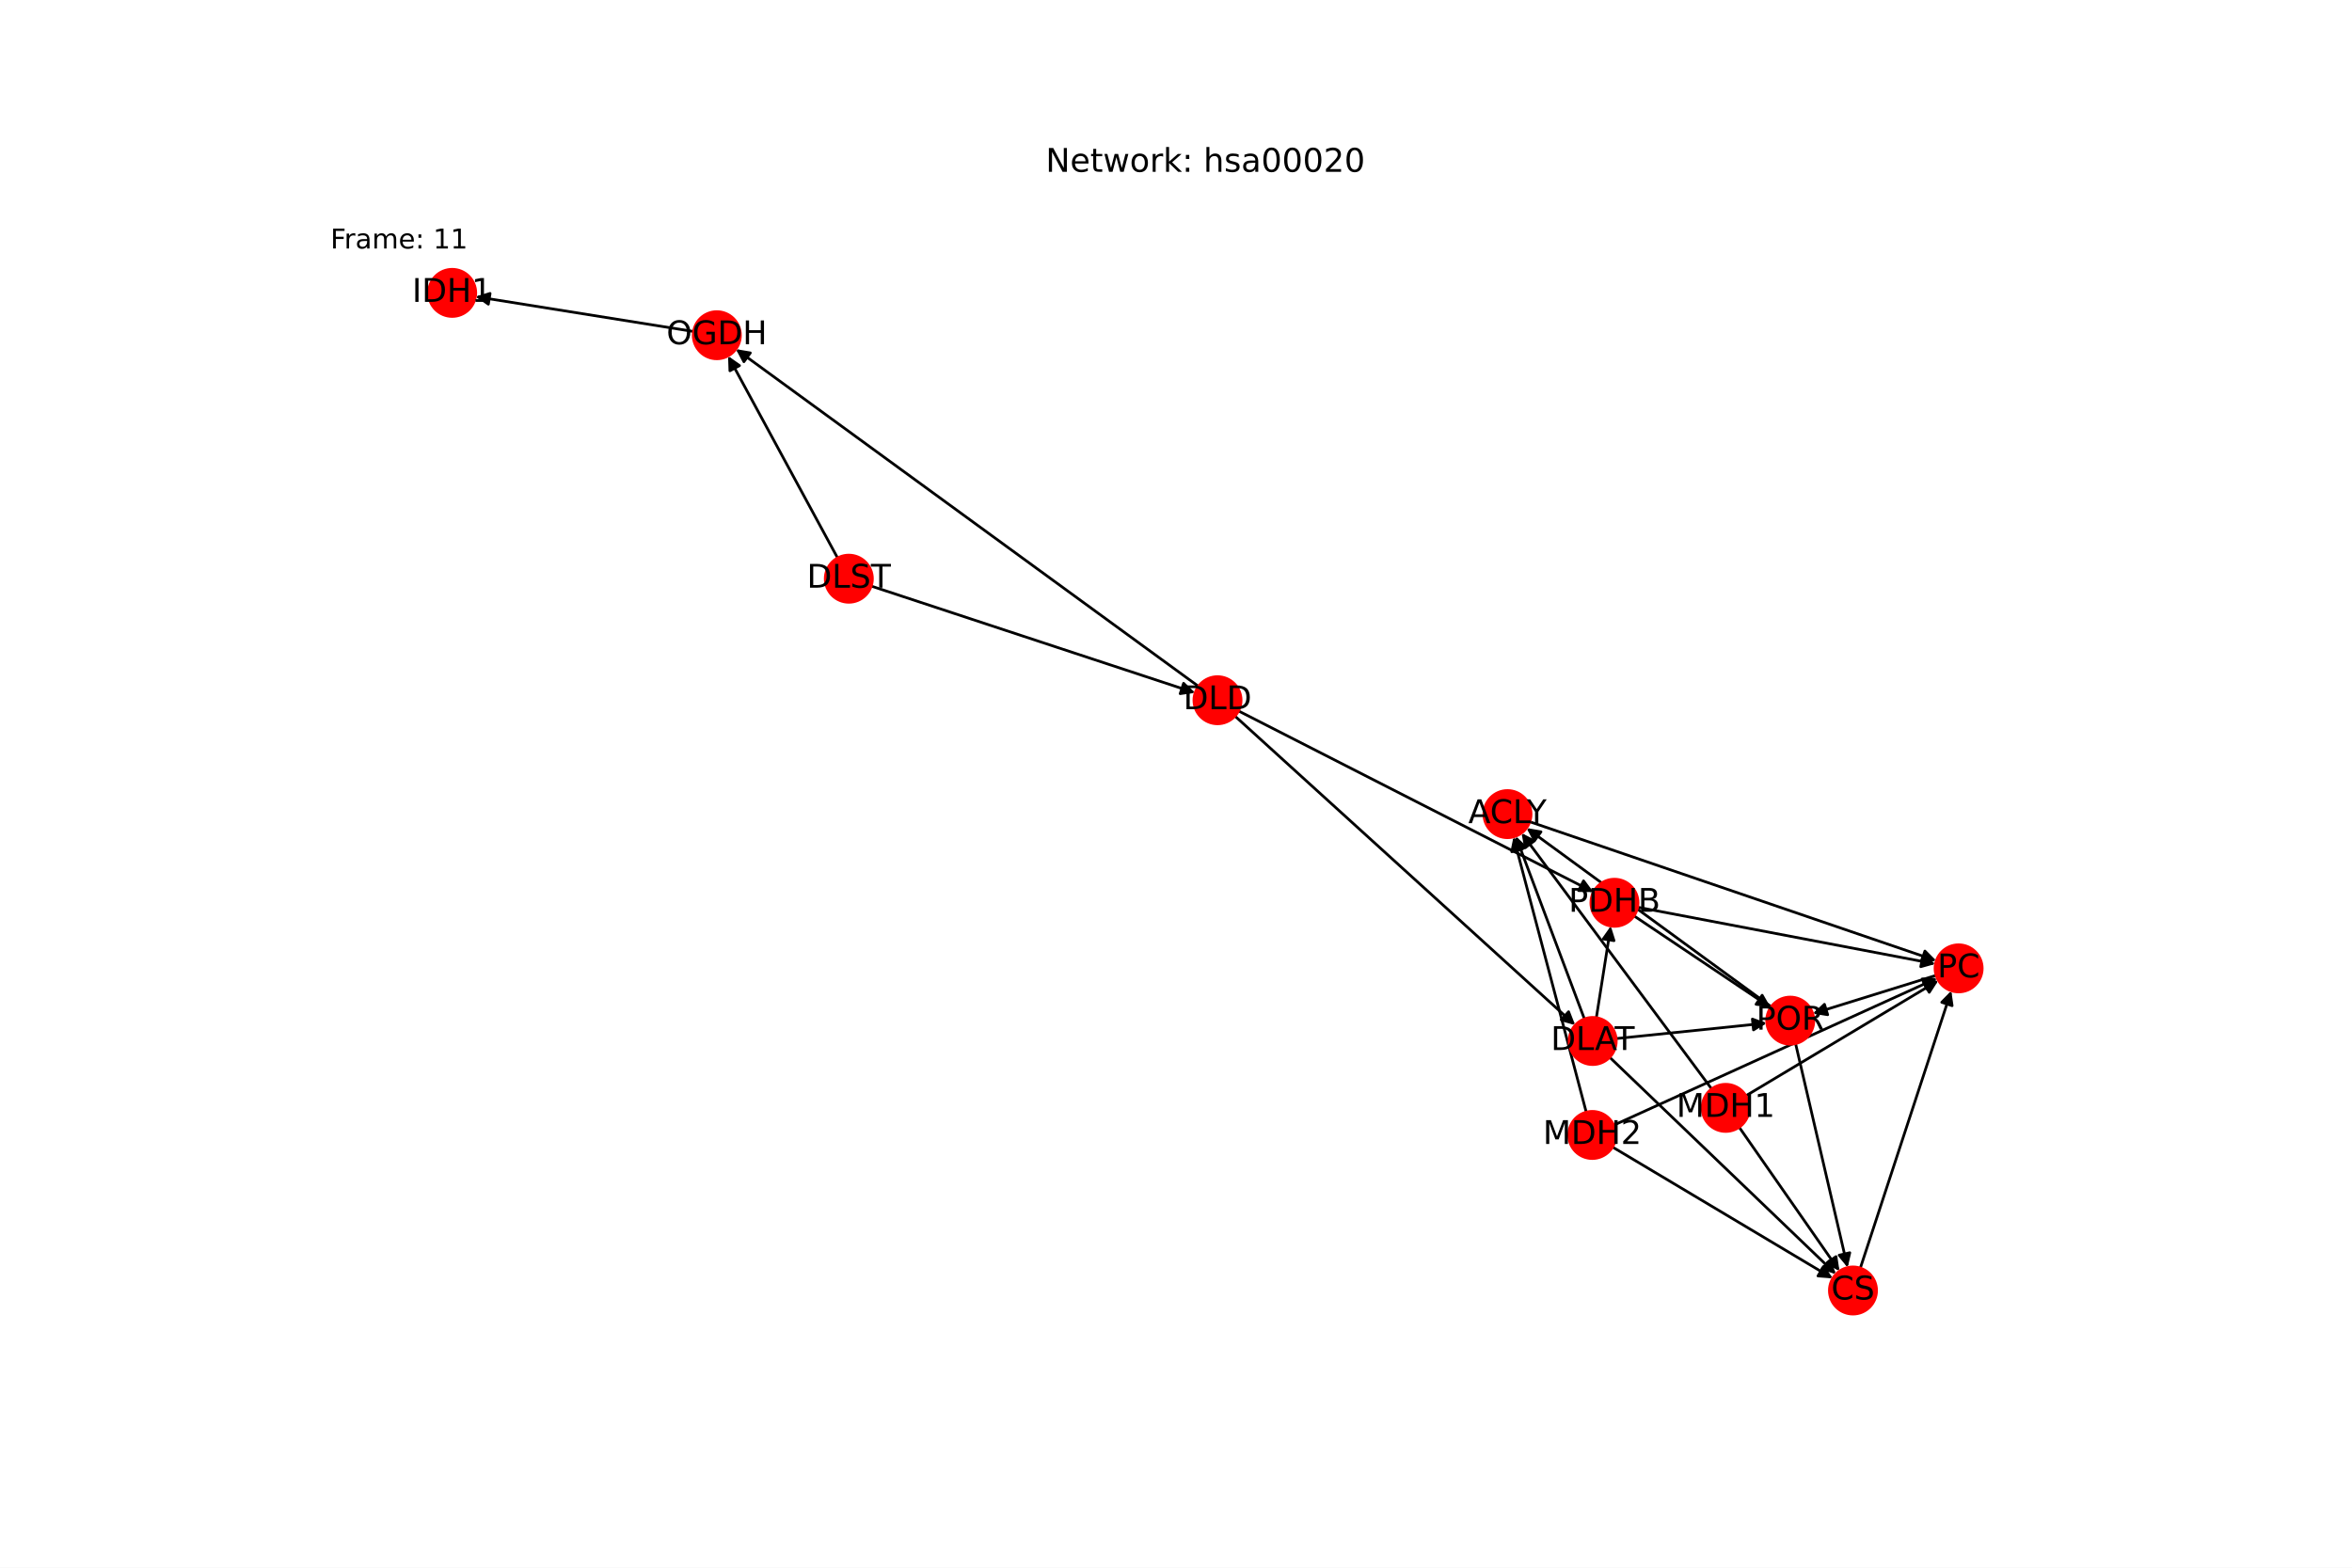
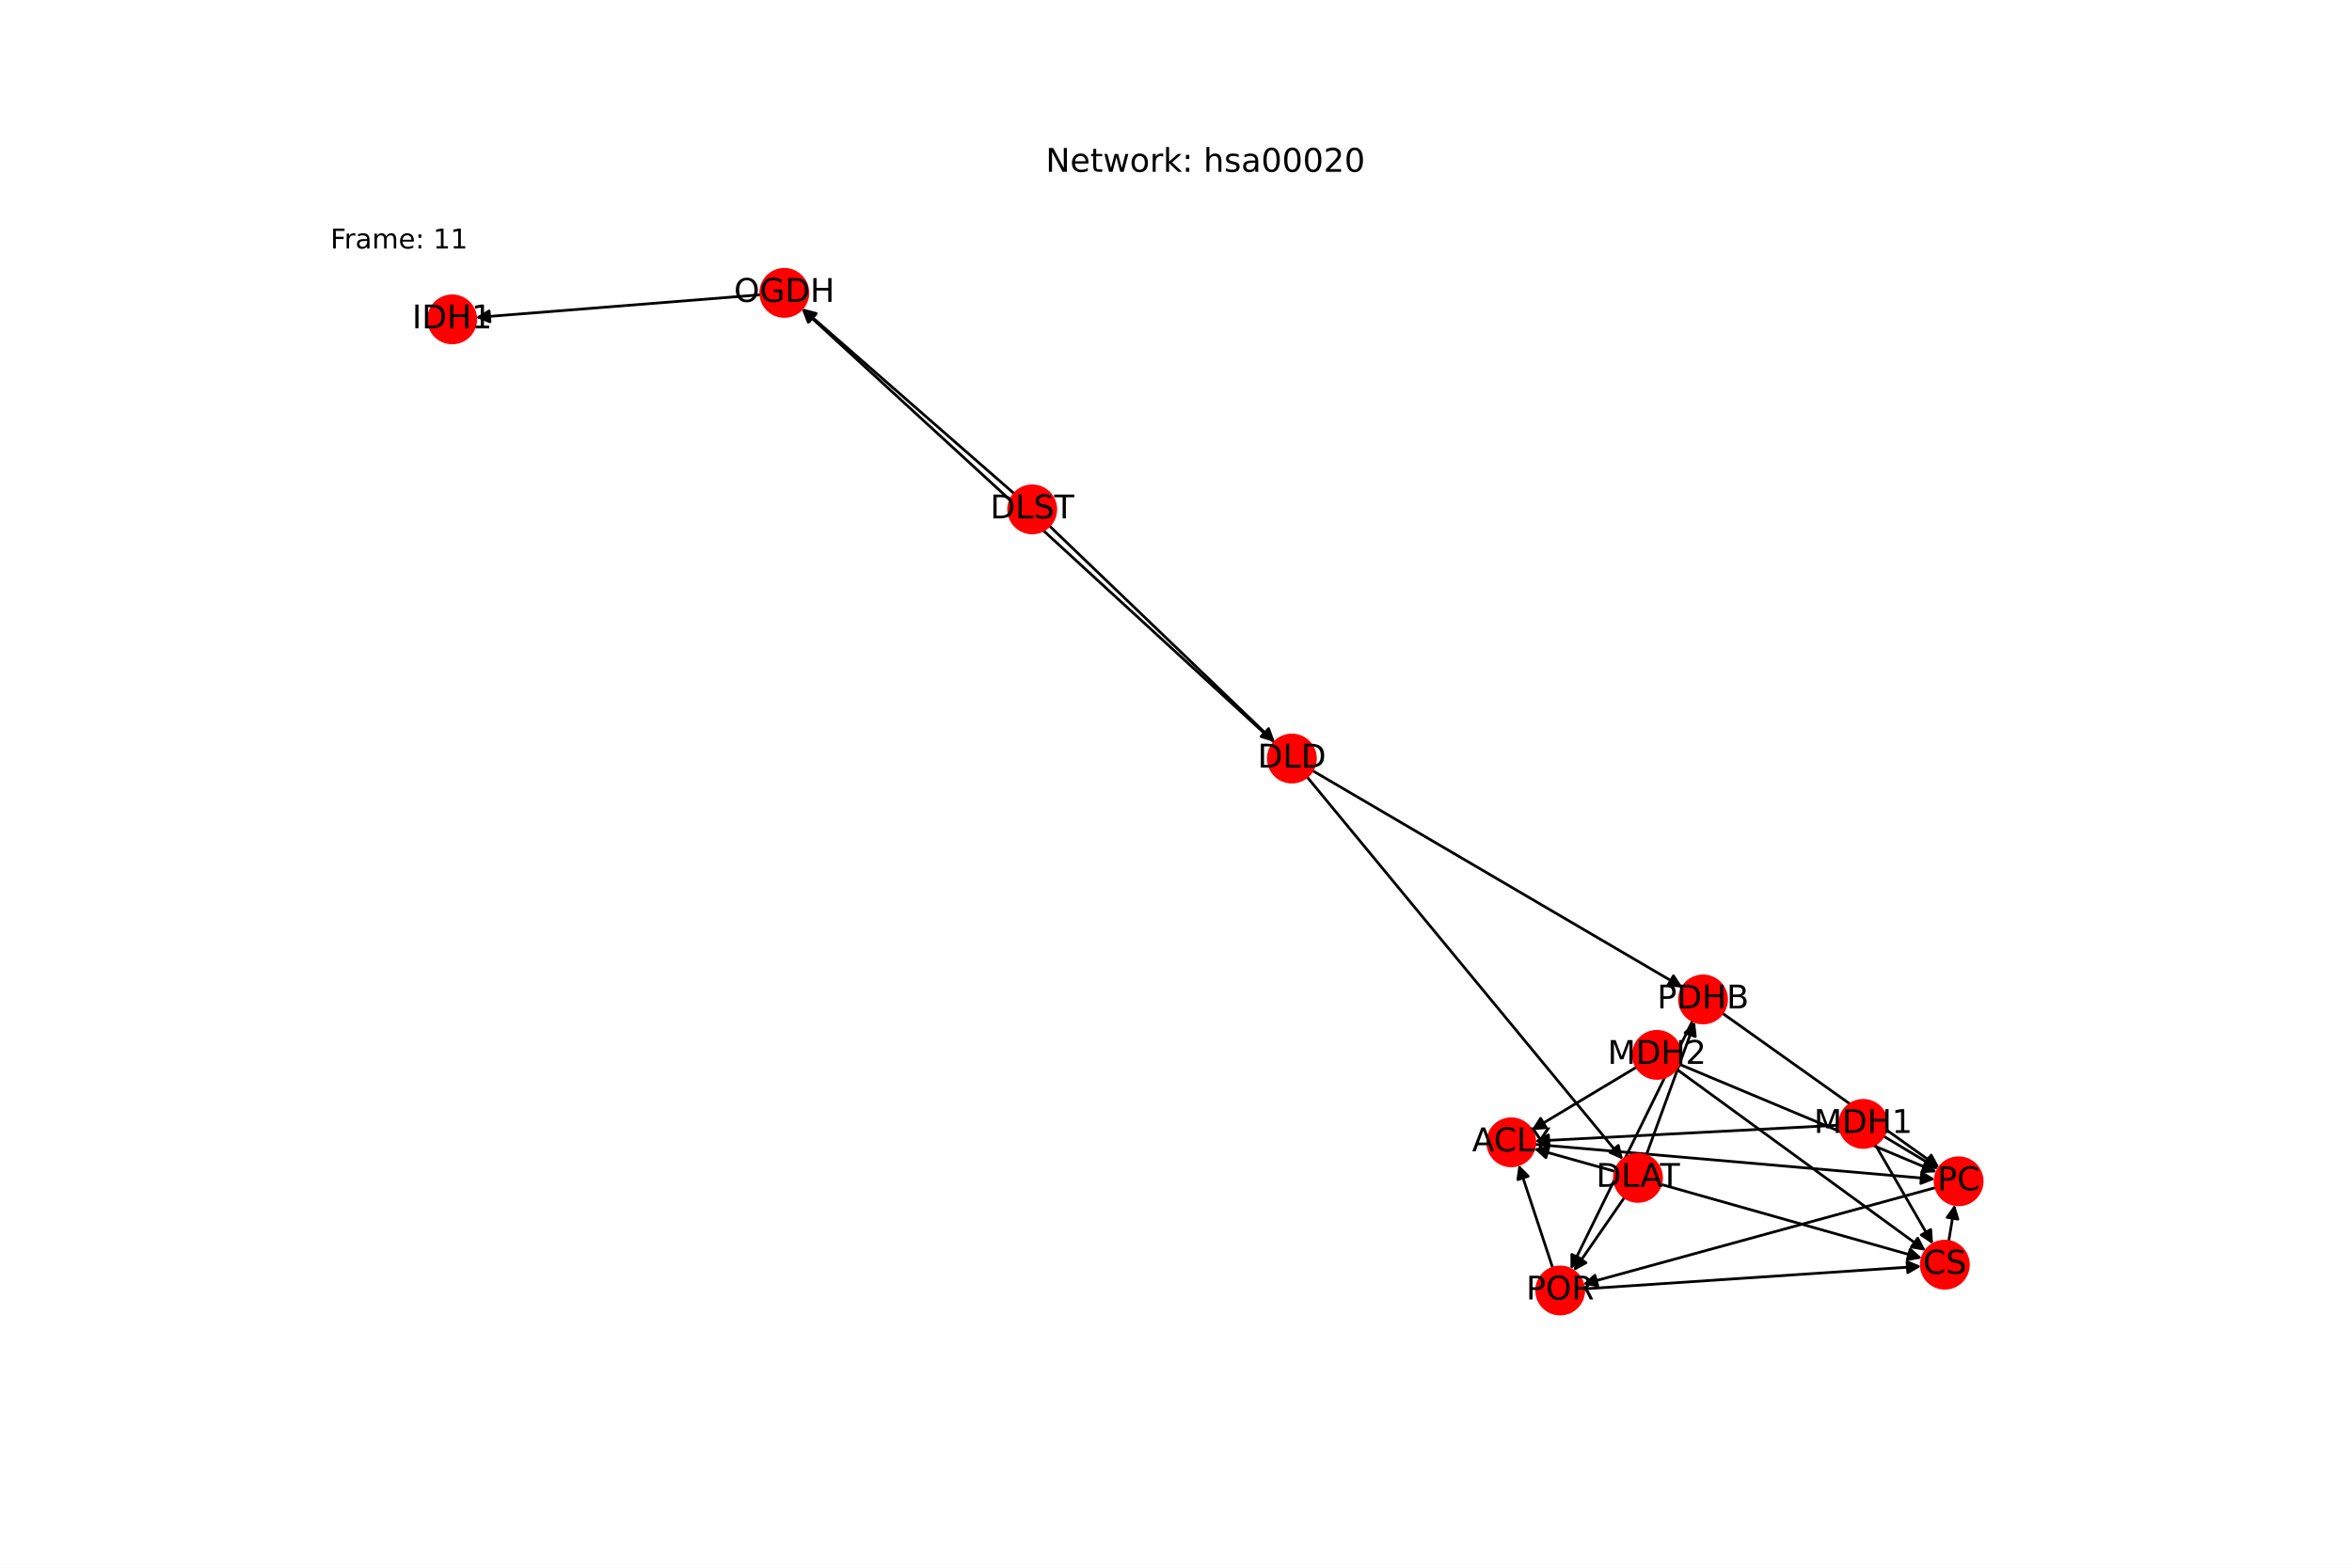
<svg xmlns="http://www.w3.org/2000/svg" xmlns:xlink="http://www.w3.org/1999/xlink" height="576pt" version="1.1" viewBox="0 0 864 576" width="864pt">
  <defs>
    <style type="text/css">*{stroke-linecap:butt;stroke-linejoin:round;}</style>
  </defs>
  <g id="figure_1">
    <g id="patch_1">
      <path d="M 0 576  L 864 576  L 864 0  L 0 0  z " style="fill:#ffffff;" />
    </g>
    <g id="axes_1">
      <g id="patch_2">
-         <path clip-path="url(#p9098451f88)" d="M 453.661 263.103  Q 516.16 319.881 577.831 375.908  " style="fill:none;stroke:#000000;stroke-linecap:round;" />
-         <path clip-path="url(#p9098451f88)" d="M 576.215 371.738  L 577.831 375.908  L 573.526 374.699  L 576.215 371.738  z " style="stroke:#000000;stroke-linecap:round;" />
+         <path clip-path="url(#p1e4298b6ab)" d="M 480.081 285.381  Q 538.14 355.734 595.487 425.225  " style="fill:none;stroke:#000000;stroke-linecap:round;" />
+         <path clip-path="url(#p1e4298b6ab)" d="M 594.484 420.867  L 595.487 425.225  L 591.399 423.413  L 594.484 420.867  z " style="stroke:#000000;stroke-linecap:round;" />
      </g>
      <g id="patch_3">
-         <path clip-path="url(#p9098451f88)" d="M 440.252 252.177  Q 355.285 190.222 271.222 128.927  " style="fill:none;stroke:#000000;stroke-linecap:round;" />
-         <path clip-path="url(#p9098451f88)" d="M 273.276 132.899  L 271.222 128.927  L 275.632 129.667  L 273.276 132.899  z " style="stroke:#000000;stroke-linecap:round;" />
+         <path clip-path="url(#p1e4298b6ab)" d="M 468.188 272.847  Q 381.345 193.156 295.326 114.22  " style="fill:none;stroke:#000000;stroke-linecap:round;" />
+         <path clip-path="url(#p1e4298b6ab)" d="M 296.921 118.398  L 295.326 114.22  L 299.625 115.451  L 296.921 118.398  z " style="stroke:#000000;stroke-linecap:round;" />
      </g>
      <g id="patch_4">
-         <path clip-path="url(#p9098451f88)" d="M 454.961 261.214  Q 520.156 294.486 584.355 327.25  " style="fill:none;stroke:#000000;stroke-linecap:round;" />
-         <path clip-path="url(#p9098451f88)" d="M 581.701 323.651  L 584.355 327.25  L 579.883 327.213  L 581.701 323.651  z " style="stroke:#000000;stroke-linecap:round;" />
+         <path clip-path="url(#p1e4298b6ab)" d="M 482.043 283.083  Q 550.088 322.959 617.169 362.271  " style="fill:none;stroke:#000000;stroke-linecap:round;" />
+         <path clip-path="url(#p1e4298b6ab)" d="M 614.729 358.523  L 617.169 362.271  L 612.707 361.974  L 614.729 358.523  z " style="stroke:#000000;stroke-linecap:round;" />
      </g>
      <g id="patch_5">
-         <path clip-path="url(#p9098451f88)" d="M 683.384 465.921  Q 700.09 414.973 716.447 365.088  " style="fill:none;stroke:#000000;stroke-linecap:round;" />
-         <path clip-path="url(#p9098451f88)" d="M 713.3 368.265  L 716.447 365.088  L 717.101 369.512  L 713.3 368.265  z " style="stroke:#000000;stroke-linecap:round;" />
+         <path clip-path="url(#p1e4298b6ab)" d="M 715.838 456.127  Q 716.96 449.347 717.898 443.669  " style="fill:none;stroke:#000000;stroke-linecap:round;" />
+         <path clip-path="url(#p1e4298b6ab)" d="M 715.273 447.29  L 717.898 443.669  L 719.219 447.942  L 715.273 447.29  z " style="stroke:#000000;stroke-linecap:round;" />
      </g>
      <g id="patch_6">
-         <path clip-path="url(#p9098451f88)" d="M 591.322 388.478  Q 632.877 428.318 673.625 467.384  " style="fill:none;stroke:#000000;stroke-linecap:round;" />
-         <path clip-path="url(#p9098451f88)" d="M 672.122 463.172  L 673.625 467.384  L 669.353 466.059  L 672.122 463.172  z " style="stroke:#000000;stroke-linecap:round;" />
+         <path clip-path="url(#p1e4298b6ab)" d="M 610.048 435.128  Q 658.069 448.718 705.014 462.004  " style="fill:none;stroke:#000000;stroke-linecap:round;" />
+         <path clip-path="url(#p1e4298b6ab)" d="M 701.71 458.991  L 705.014 462.004  L 700.62 462.839  L 701.71 458.991  z " style="stroke:#000000;stroke-linecap:round;" />
      </g>
      <g id="patch_7">
-         <path clip-path="url(#p9098451f88)" d="M 582.025 374.376  Q 569.418 340.803 557.204 308.277  " style="fill:none;stroke:#000000;stroke-linecap:round;" />
-         <path clip-path="url(#p9098451f88)" d="M 556.738 312.725  L 557.204 308.277  L 560.483 311.318  L 556.738 312.725  z " style="stroke:#000000;stroke-linecap:round;" />
+         <path clip-path="url(#p1e4298b6ab)" d="M 593.373 430.429  Q 578.434 426.237 564.571 422.347  " style="fill:none;stroke:#000000;stroke-linecap:round;" />
+         <path clip-path="url(#p1e4298b6ab)" d="M 567.882 425.353  L 564.571 422.347  L 568.963 421.502  L 567.882 425.353  z " style="stroke:#000000;stroke-linecap:round;" />
      </g>
      <g id="patch_8">
-         <path clip-path="url(#p9098451f88)" d="M 586.416 373.931  Q 589.068 357.092 591.546 341.357  " style="fill:none;stroke:#000000;stroke-linecap:round;" />
-         <path clip-path="url(#p9098451f88)" d="M 588.949 344.997  L 591.546 341.357  L 592.9 345.619  L 588.949 344.997  z " style="stroke:#000000;stroke-linecap:round;" />
+         <path clip-path="url(#p1e4298b6ab)" d="M 604.678 424.635  Q 613.659 399.992 622.258 376.4  " style="fill:none;stroke:#000000;stroke-linecap:round;" />
+         <path clip-path="url(#p1e4298b6ab)" d="M 619.009 379.473  L 622.258 376.4  L 622.767 380.843  L 619.009 379.473  z " style="stroke:#000000;stroke-linecap:round;" />
      </g>
      <g id="patch_9">
-         <path clip-path="url(#p9098451f88)" d="M 593.684 381.595  Q 621.355 378.744 647.913 376.007  " style="fill:none;stroke:#000000;stroke-linecap:round;" />
-         <path clip-path="url(#p9098451f88)" d="M 643.729 374.428  L 647.913 376.007  L 644.139 378.407  L 643.729 374.428  z " style="stroke:#000000;stroke-linecap:round;" />
+         <path clip-path="url(#p1e4298b6ab)" d="M 596.791 439.894  Q 587.419 453.462 578.682 466.109  " style="fill:none;stroke:#000000;stroke-linecap:round;" />
+         <path clip-path="url(#p1e4298b6ab)" d="M 582.601 463.955  L 578.682 466.109  L 579.31 461.681  L 582.601 463.955  z " style="stroke:#000000;stroke-linecap:round;" />
      </g>
      <g id="patch_10">
-         <path clip-path="url(#p9098451f88)" d="M 254.77 121.798  Q 214.714 115.387 175.763 109.153  " style="fill:none;stroke:#000000;stroke-linecap:round;" />
-         <path clip-path="url(#p9098451f88)" d="M 179.397 111.76  L 175.763 109.153  L 180.029 107.81  L 179.397 111.76  z " style="stroke:#000000;stroke-linecap:round;" />
+         <path clip-path="url(#p1e4298b6ab)" d="M 279.484 108.296  Q 227.111 112.473 175.853 116.561  " style="fill:none;stroke:#000000;stroke-linecap:round;" />
+         <path clip-path="url(#p1e4298b6ab)" d="M 179.999 118.237  L 175.853 116.561  L 179.681 114.25  L 179.999 118.237  z " style="stroke:#000000;stroke-linecap:round;" />
      </g>
      <g id="patch_11">
-         <path clip-path="url(#p9098451f88)" d="M 320.036 215.336  Q 379.529 234.951 437.961 254.216  " style="fill:none;stroke:#000000;stroke-linecap:round;" />
-         <path clip-path="url(#p9098451f88)" d="M 434.788 251.064  L 437.961 254.216  L 433.536 254.863  L 434.788 251.064  z " style="stroke:#000000;stroke-linecap:round;" />
+         <path clip-path="url(#p1e4298b6ab)" d="M 385.428 193.148  Q 426.874 232.927 467.514 271.931  " style="fill:none;stroke:#000000;stroke-linecap:round;" />
+         <path clip-path="url(#p1e4298b6ab)" d="M 466.013 267.718  L 467.514 271.931  L 463.243 270.604  L 466.013 267.718  z " style="stroke:#000000;stroke-linecap:round;" />
      </g>
      <g id="patch_12">
-         <path clip-path="url(#p9098451f88)" d="M 307.688 205.011  Q 287.57 167.897 267.984 131.766  " style="fill:none;stroke:#000000;stroke-linecap:round;" />
-         <path clip-path="url(#p9098451f88)" d="M 268.132 136.236  L 267.984 131.766  L 271.649 134.329  L 268.132 136.236  z " style="stroke:#000000;stroke-linecap:round;" />
+         <path clip-path="url(#p1e4298b6ab)" d="M 372.656 181.452  Q 333.65 147.379 295.486 114.042  " style="fill:none;stroke:#000000;stroke-linecap:round;" />
+         <path clip-path="url(#p1e4298b6ab)" d="M 297.183 118.18  L 295.486 114.042  L 299.814 115.167  L 297.183 118.18  z " style="stroke:#000000;stroke-linecap:round;" />
      </g>
      <g id="patch_13">
-         <path clip-path="url(#p9098451f88)" d="M 561.963 301.926  Q 636.631 327.459 710.242 352.631  " style="fill:none;stroke:#000000;stroke-linecap:round;" />
-         <path clip-path="url(#p9098451f88)" d="M 707.104 349.444  L 710.242 352.631  L 705.81 353.229  L 707.104 349.444  z " style="stroke:#000000;stroke-linecap:round;" />
+         <path clip-path="url(#p1e4298b6ab)" d="M 563.787 420.457  Q 637.328 426.863 709.756 433.172  " style="fill:none;stroke:#000000;stroke-linecap:round;" />
+         <path clip-path="url(#p1e4298b6ab)" d="M 705.945 430.832  L 709.756 433.172  L 705.597 434.817  L 705.945 430.832  z " style="stroke:#000000;stroke-linecap:round;" />
      </g>
      <g id="patch_14">
-         <path clip-path="url(#p9098451f88)" d="M 638.882 414.159  Q 657.308 440.602 675.094 466.128  " style="fill:none;stroke:#000000;stroke-linecap:round;" />
-         <path clip-path="url(#p9098451f88)" d="M 674.448 461.703  L 675.094 466.128  L 671.166 463.989  L 674.448 461.703  z " style="stroke:#000000;stroke-linecap:round;" />
+         <path clip-path="url(#p1e4298b6ab)" d="M 688.788 420.436  Q 699.435 438.806 709.523 456.209  " style="fill:none;stroke:#000000;stroke-linecap:round;" />
+         <path clip-path="url(#p1e4298b6ab)" d="M 709.247 451.745  L 709.523 456.209  L 705.786 453.751  L 709.247 451.745  z " style="stroke:#000000;stroke-linecap:round;" />
      </g>
      <g id="patch_15">
-         <path clip-path="url(#p9098451f88)" d="M 628.767 400.1  Q 593.85 353.089 559.6 306.976  " style="fill:none;stroke:#000000;stroke-linecap:round;" />
-         <path clip-path="url(#p9098451f88)" d="M 560.379 311.38  L 559.6 306.976  L 563.59 308.995  L 560.379 311.38  z " style="stroke:#000000;stroke-linecap:round;" />
+         <path clip-path="url(#p1e4298b6ab)" d="M 675.801 413.397  Q 619.804 416.325 564.923 419.195  " style="fill:none;stroke:#000000;stroke-linecap:round;" />
+         <path clip-path="url(#p1e4298b6ab)" d="M 569.022 420.984  L 564.923 419.195  L 568.814 416.989  L 569.022 420.984  z " style="stroke:#000000;stroke-linecap:round;" />
      </g>
      <g id="patch_16">
-         <path clip-path="url(#p9098451f88)" d="M 641.36 402.603  Q 676.713 381.424 711.108 360.819  " style="fill:none;stroke:#000000;stroke-linecap:round;" />
-         <path clip-path="url(#p9098451f88)" d="M 706.648 361.159  L 711.108 360.819  L 708.704 364.59  L 706.648 361.159  z " style="stroke:#000000;stroke-linecap:round;" />
+         <path clip-path="url(#p1e4298b6ab)" d="M 691.868 417.408  Q 701.97 423.482 711.114 428.981  " style="fill:none;stroke:#000000;stroke-linecap:round;" />
+         <path clip-path="url(#p1e4298b6ab)" d="M 708.716 425.205  L 711.114 428.981  L 706.655 428.633  L 708.716 425.205  z " style="stroke:#000000;stroke-linecap:round;" />
      </g>
      <g id="patch_17">
-         <path clip-path="url(#p9098451f88)" d="M 592.354 421.445  Q 632.801 445.58 672.288 469.142  " style="fill:none;stroke:#000000;stroke-linecap:round;" />
-         <path clip-path="url(#p9098451f88)" d="M 669.878 465.375  L 672.288 469.142  L 667.828 468.81  L 669.878 465.375  z " style="stroke:#000000;stroke-linecap:round;" />
+         <path clip-path="url(#p1e4298b6ab)" d="M 615.672 392.682  Q 661.548 426.123 706.521 458.906  " style="fill:none;stroke:#000000;stroke-linecap:round;" />
+         <path clip-path="url(#p1e4298b6ab)" d="M 704.467 454.934  L 706.521 458.906  L 702.111 458.166  L 704.467 454.934  z " style="stroke:#000000;stroke-linecap:round;" />
      </g>
      <g id="patch_18">
-         <path clip-path="url(#p9098451f88)" d="M 582.704 408.635  Q 569.342 358.065 556.265 308.576  " style="fill:none;stroke:#000000;stroke-linecap:round;" />
-         <path clip-path="url(#p9098451f88)" d="M 555.353 312.954  L 556.265 308.576  L 559.22 311.933  L 555.353 312.954  z " style="stroke:#000000;stroke-linecap:round;" />
+         <path clip-path="url(#p1e4298b6ab)" d="M 601.247 392.036  Q 581.915 403.642 563.541 414.674  " style="fill:none;stroke:#000000;stroke-linecap:round;" />
+         <path clip-path="url(#p1e4298b6ab)" d="M 568 414.329  L 563.541 414.674  L 565.941 410.9  L 568 414.329  z " style="stroke:#000000;stroke-linecap:round;" />
      </g>
      <g id="patch_19">
-         <path clip-path="url(#p9098451f88)" d="M 592.797 413.422  Q 652.204 386.401 710.593 359.843  " style="fill:none;stroke:#000000;stroke-linecap:round;" />
-         <path clip-path="url(#p9098451f88)" d="M 706.124 359.679  L 710.593 359.843  L 707.78 363.32  L 706.124 359.679  z " style="stroke:#000000;stroke-linecap:round;" />
+         <path clip-path="url(#p1e4298b6ab)" d="M 616.656 390.925  Q 664.082 410.799 710.476 430.241  " style="fill:none;stroke:#000000;stroke-linecap:round;" />
+         <path clip-path="url(#p1e4298b6ab)" d="M 707.56 426.85  L 710.476 430.241  L 706.014 430.539  L 707.56 426.85  z " style="stroke:#000000;stroke-linecap:round;" />
      </g>
      <g id="patch_20">
-         <path clip-path="url(#p9098451f88)" d="M 711.223 358.364  Q 688.567 365.4 666.979 372.104  " style="fill:none;stroke:#000000;stroke-linecap:round;" />
-         <path clip-path="url(#p9098451f88)" d="M 671.393 372.828  L 666.979 372.104  L 670.206 369.008  L 671.393 372.828  z " style="stroke:#000000;stroke-linecap:round;" />
+         <path clip-path="url(#p1e4298b6ab)" d="M 711.146 436.309  Q 646.312 454.086 582.556 471.567  " style="fill:none;stroke:#000000;stroke-linecap:round;" />
+         <path clip-path="url(#p1e4298b6ab)" d="M 586.942 472.438  L 582.556 471.567  L 585.885 468.58  L 586.942 472.438  z " style="stroke:#000000;stroke-linecap:round;" />
      </g>
      <g id="patch_21">
-         <path clip-path="url(#p9098451f88)" d="M 601.575 333.319  Q 656.279 343.746 709.885 353.963  " style="fill:none;stroke:#000000;stroke-linecap:round;" />
-         <path clip-path="url(#p9098451f88)" d="M 706.33 351.25  L 709.885 353.963  L 705.582 355.179  L 706.33 351.25  z " style="stroke:#000000;stroke-linecap:round;" />
+         <path clip-path="url(#p1e4298b6ab)" d="M 632.663 372.236  Q 672.55 400.618 711.527 428.351  " style="fill:none;stroke:#000000;stroke-linecap:round;" />
+         <path clip-path="url(#p1e4298b6ab)" d="M 709.427 424.402  L 711.527 428.351  L 707.108 427.661  L 709.427 424.402  z " style="stroke:#000000;stroke-linecap:round;" />
      </g>
      <g id="patch_22">
-         <path clip-path="url(#p9098451f88)" d="M 600.261 336.521  Q 625.356 353.352 649.522 369.56  " style="fill:none;stroke:#000000;stroke-linecap:round;" />
-         <path clip-path="url(#p9098451f88)" d="M 647.314 365.671  L 649.522 369.56  L 645.086 368.993  L 647.314 365.671  z " style="stroke:#000000;stroke-linecap:round;" />
+         <path clip-path="url(#p1e4298b6ab)" d="M 621.789 374.992  Q 599.365 420.685 577.433 465.375  " style="fill:none;stroke:#000000;stroke-linecap:round;" />
+         <path clip-path="url(#p1e4298b6ab)" d="M 580.991 462.665  L 577.433 465.375  L 577.4 460.903  L 580.991 462.665  z " style="stroke:#000000;stroke-linecap:round;" />
      </g>
      <g id="patch_23">
-         <path clip-path="url(#p9098451f88)" d="M 659.601 383.438  Q 669.163 424.577 678.472 464.628  " style="fill:none;stroke:#000000;stroke-linecap:round;" />
-         <path clip-path="url(#p9098451f88)" d="M 679.514 460.279  L 678.472 464.628  L 675.618 461.185  L 679.514 460.279  z " style="stroke:#000000;stroke-linecap:round;" />
+         <path clip-path="url(#p1e4298b6ab)" d="M 581.762 473.573  Q 643.772 469.411 704.667 465.323  " style="fill:none;stroke:#000000;stroke-linecap:round;" />
+         <path clip-path="url(#p1e4298b6ab)" d="M 700.542 463.595  L 704.667 465.323  L 700.81 467.586  L 700.542 463.595  z " style="stroke:#000000;stroke-linecap:round;" />
      </g>
      <g id="patch_24">
-         <path clip-path="url(#p9098451f88)" d="M 650.645 369.894  Q 605.702 337.063 561.662 304.891  " style="fill:none;stroke:#000000;stroke-linecap:round;" />
-         <path clip-path="url(#p9098451f88)" d="M 563.712 308.865  L 561.662 304.891  L 566.072 305.635  L 563.712 308.865  z " style="stroke:#000000;stroke-linecap:round;" />
+         <path clip-path="url(#p1e4298b6ab)" d="M 570.411 465.928  Q 564.142 446.929 558.223 428.991  " style="fill:none;stroke:#000000;stroke-linecap:round;" />
+         <path clip-path="url(#p1e4298b6ab)" d="M 557.577 433.417  L 558.223 428.991  L 561.375 432.163  L 557.577 433.417  z " style="stroke:#000000;stroke-linecap:round;" />
      </g>
      <g id="PathCollection_1">
        <defs>
-           <path d="M 0 8.66  C 2.297 8.66 4.5 7.748 6.124 6.124  C 7.748 4.5 8.66 2.297 8.66 -0  C 8.66 -2.297 7.748 -4.5 6.124 -6.124  C 4.5 -7.748 2.297 -8.66 0 -8.66  C -2.297 -8.66 -4.5 -7.748 -6.124 -6.124  C -7.748 -4.5 -8.66 -2.297 -8.66 0  C -8.66 2.297 -7.748 4.5 -6.124 6.124  C -4.5 7.748 -2.297 8.66 0 8.66  z " id="C0_0_4acb228d3e" />
+           <path d="M 0 8.66  C 2.297 8.66 4.5 7.748 6.124 6.124  C 7.748 4.5 8.66 2.297 8.66 -0  C 8.66 -2.297 7.748 -4.5 6.124 -6.124  C 4.5 -7.748 2.297 -8.66 0 -8.66  C -2.297 -8.66 -4.5 -7.748 -6.124 -6.124  C -7.748 -4.5 -8.66 -2.297 -8.66 0  C -8.66 2.297 -7.748 4.5 -6.124 6.124  C -4.5 7.748 -2.297 8.66 0 8.66  z " id="C0_0_0eff0d45aa" />
        </defs>
-         <g clip-path="url(#p9098451f88)">
-           <use style="fill:#ff0000;stroke:#ff0000;" x="447.249" xlink:href="#C0_0_4acb228d3e" y="257.278" />
-         </g>
-         <g clip-path="url(#p9098451f88)">
-           <use style="fill:#ff0000;stroke:#ff0000;" x="166.106" xlink:href="#C0_0_4acb228d3e" y="107.607" />
-         </g>
-         <g clip-path="url(#p9098451f88)">
-           <use style="fill:#ff0000;stroke:#ff0000;" x="680.685" xlink:href="#C0_0_4acb228d3e" y="474.153" />
-         </g>
-         <g clip-path="url(#p9098451f88)">
-           <use style="fill:#ff0000;stroke:#ff0000;" x="585.069" xlink:href="#C0_0_4acb228d3e" y="382.483" />
-         </g>
-         <g clip-path="url(#p9098451f88)">
-           <use style="fill:#ff0000;stroke:#ff0000;" x="263.324" xlink:href="#C0_0_4acb228d3e" y="123.168" />
-         </g>
-         <g clip-path="url(#p9098451f88)">
-           <use style="fill:#ff0000;stroke:#ff0000;" x="311.815" xlink:href="#C0_0_4acb228d3e" y="212.626" />
-         </g>
-         <g clip-path="url(#p9098451f88)">
-           <use style="fill:#ff0000;stroke:#ff0000;" x="553.767" xlink:href="#C0_0_4acb228d3e" y="299.123" />
-         </g>
-         <g clip-path="url(#p9098451f88)">
-           <use style="fill:#ff0000;stroke:#ff0000;" x="633.931" xlink:href="#C0_0_4acb228d3e" y="407.053" />
-         </g>
-         <g clip-path="url(#p9098451f88)">
-           <use style="fill:#ff0000;stroke:#ff0000;" x="584.916" xlink:href="#C0_0_4acb228d3e" y="417.006" />
-         </g>
-         <g clip-path="url(#p9098451f88)">
-           <use style="fill:#ff0000;stroke:#ff0000;" x="719.494" xlink:href="#C0_0_4acb228d3e" y="355.795" />
-         </g>
-         <g clip-path="url(#p9098451f88)">
-           <use style="fill:#ff0000;stroke:#ff0000;" x="593.068" xlink:href="#C0_0_4acb228d3e" y="331.697" />
-         </g>
-         <g clip-path="url(#p9098451f88)">
-           <use style="fill:#ff0000;stroke:#ff0000;" x="657.641" xlink:href="#C0_0_4acb228d3e" y="375.005" />
+         <g clip-path="url(#p1e4298b6ab)">
+           <use style="fill:#ff0000;stroke:#ff0000;" x="474.569" xlink:href="#C0_0_0eff0d45aa" y="278.703" />
+         </g>
+         <g clip-path="url(#p1e4298b6ab)">
+           <use style="fill:#ff0000;stroke:#ff0000;" x="166.106" xlink:href="#C0_0_0eff0d45aa" y="117.339" />
+         </g>
+         <g clip-path="url(#p1e4298b6ab)">
+           <use style="fill:#ff0000;stroke:#ff0000;" x="714.426" xlink:href="#C0_0_0eff0d45aa" y="464.668" />
+         </g>
+         <g clip-path="url(#p1e4298b6ab)">
+           <use style="fill:#ff0000;stroke:#ff0000;" x="601.713" xlink:href="#C0_0_0eff0d45aa" y="432.769" />
+         </g>
+         <g clip-path="url(#p1e4298b6ab)">
+           <use style="fill:#ff0000;stroke:#ff0000;" x="288.119" xlink:href="#C0_0_0eff0d45aa" y="107.607" />
+         </g>
+         <g clip-path="url(#p1e4298b6ab)">
+           <use style="fill:#ff0000;stroke:#ff0000;" x="379.178" xlink:href="#C0_0_0eff0d45aa" y="187.149" />
+         </g>
+         <g clip-path="url(#p1e4298b6ab)">
+           <use style="fill:#ff0000;stroke:#ff0000;" x="555.159" xlink:href="#C0_0_0eff0d45aa" y="419.706" />
+         </g>
+         <g clip-path="url(#p1e4298b6ab)">
+           <use style="fill:#ff0000;stroke:#ff0000;" x="684.445" xlink:href="#C0_0_0eff0d45aa" y="412.944" />
+         </g>
+         <g clip-path="url(#p1e4298b6ab)">
+           <use style="fill:#ff0000;stroke:#ff0000;" x="608.671" xlink:href="#C0_0_0eff0d45aa" y="387.579" />
+         </g>
+         <g clip-path="url(#p1e4298b6ab)">
+           <use style="fill:#ff0000;stroke:#ff0000;" x="719.494" xlink:href="#C0_0_0eff0d45aa" y="434.02" />
+         </g>
+         <g clip-path="url(#p1e4298b6ab)">
+           <use style="fill:#ff0000;stroke:#ff0000;" x="625.606" xlink:href="#C0_0_0eff0d45aa" y="367.215" />
+         </g>
+         <g clip-path="url(#p1e4298b6ab)">
+           <use style="fill:#ff0000;stroke:#ff0000;" x="573.125" xlink:href="#C0_0_0eff0d45aa" y="474.153" />
        </g>
      </g>
      <g id="text_1">
-         <g clip-path="url(#p9098451f88)">
-           <g transform="translate(434.6658 260.5894)scale(0.12 -0.12)">
+         <g clip-path="url(#p1e4298b6ab)">
+           <g transform="translate(461.986 282.0139)scale(0.12 -0.12)">
            <defs>
              <path d="M 19.672 64.797  L 19.672 8.109  L 31.594 8.109  Q 46.688 8.109 53.688 14.938  Q 60.688 21.781 60.688 36.531  Q 60.688 51.172 53.688 57.984  Q 46.688 64.797 31.594 64.797  z M 9.812 72.906  L 30.078 72.906  Q 51.266 72.906 61.172 64.094  Q 71.094 55.281 71.094 36.531  Q 71.094 17.672 61.125 8.828  Q 51.172 0 30.078 0  L 9.812 0  z " id="DejaVuSans-68" />
              <path d="M 9.812 72.906  L 19.672 72.906  L 19.672 8.297  L 55.172 8.297  L 55.172 0  L 9.812 0  z " id="DejaVuSans-76" />
            </defs>
            <use xlink:href="#DejaVuSans-68" />
            <use x="77.002" xlink:href="#DejaVuSans-76" />
            <use x="132.715" xlink:href="#DejaVuSans-68" />
          </g>
        </g>
      </g>
      <g id="text_2">
-         <g clip-path="url(#p9098451f88)">
-           <g transform="translate(151.3861 110.9185)scale(0.12 -0.12)">
+         <g clip-path="url(#p1e4298b6ab)">
+           <g transform="translate(151.3861 120.65)scale(0.12 -0.12)">
            <defs>
              <path d="M 9.812 72.906  L 19.672 72.906  L 19.672 0  L 9.812 0  z " id="DejaVuSans-73" />
              <path d="M 9.812 72.906  L 19.672 72.906  L 19.672 43.016  L 55.516 43.016  L 55.516 72.906  L 65.375 72.906  L 65.375 0  L 55.516 0  L 55.516 34.719  L 19.672 34.719  L 19.672 0  L 9.812 0  z " id="DejaVuSans-72" />
              <path d="M 12.406 8.297  L 28.516 8.297  L 28.516 63.922  L 10.984 60.406  L 10.984 69.391  L 28.422 72.906  L 38.281 72.906  L 38.281 8.297  L 54.391 8.297  L 54.391 0  L 12.406 0  z " id="DejaVuSans-49" />
            </defs>
            <use xlink:href="#DejaVuSans-73" />
            <use x="29.492" xlink:href="#DejaVuSans-68" />
            <use x="106.494" xlink:href="#DejaVuSans-72" />
            <use x="181.689" xlink:href="#DejaVuSans-49" />
          </g>
        </g>
      </g>
      <g id="text_3">
-         <g clip-path="url(#p9098451f88)">
-           <g transform="translate(672.6866 477.464)scale(0.12 -0.12)">
+         <g clip-path="url(#p1e4298b6ab)">
+           <g transform="translate(706.4271 467.9792)scale(0.12 -0.12)">
            <defs>
              <path d="M 64.406 67.281  L 64.406 56.891  Q 59.422 61.531 53.781 63.812  Q 48.141 66.109 41.797 66.109  Q 29.297 66.109 22.656 58.469  Q 16.016 50.828 16.016 36.375  Q 16.016 21.969 22.656 14.328  Q 29.297 6.688 41.797 6.688  Q 48.141 6.688 53.781 8.984  Q 59.422 11.281 64.406 15.922  L 64.406 5.609  Q 59.234 2.094 53.438 0.328  Q 47.656 -1.422 41.219 -1.422  Q 24.656 -1.422 15.125 8.703  Q 5.609 18.844 5.609 36.375  Q 5.609 53.953 15.125 64.078  Q 24.656 74.219 41.219 74.219  Q 47.75 74.219 53.531 72.484  Q 59.328 70.75 64.406 67.281  z " id="DejaVuSans-67" />
              <path d="M 53.516 70.516  L 53.516 60.891  Q 47.906 63.578 42.922 64.891  Q 37.938 66.219 33.297 66.219  Q 25.25 66.219 20.875 63.094  Q 16.5 59.969 16.5 54.203  Q 16.5 49.359 19.406 46.891  Q 22.312 44.438 30.422 42.922  L 36.375 41.703  Q 47.406 39.594 52.656 34.297  Q 57.906 29 57.906 20.125  Q 57.906 9.516 50.797 4.047  Q 43.703 -1.422 29.984 -1.422  Q 24.812 -1.422 18.969 -0.25  Q 13.141 0.922 6.891 3.219  L 6.891 13.375  Q 12.891 10.016 18.656 8.297  Q 24.422 6.594 29.984 6.594  Q 38.422 6.594 43.016 9.906  Q 47.609 13.234 47.609 19.391  Q 47.609 24.75 44.312 27.781  Q 41.016 30.812 33.5 32.328  L 27.484 33.5  Q 16.453 35.688 11.516 40.375  Q 6.594 45.062 6.594 53.422  Q 6.594 63.094 13.406 68.656  Q 20.219 74.219 32.172 74.219  Q 37.312 74.219 42.625 73.281  Q 47.953 72.359 53.516 70.516  z " id="DejaVuSans-83" />
            </defs>
            <use xlink:href="#DejaVuSans-67" />
            <use x="69.824" xlink:href="#DejaVuSans-83" />
          </g>
        </g>
      </g>
      <g id="text_4">
-         <g clip-path="url(#p9098451f88)">
-           <g transform="translate(569.6669 385.7945)scale(0.12 -0.12)">
+         <g clip-path="url(#p1e4298b6ab)">
+           <g transform="translate(586.311 436.0801)scale(0.12 -0.12)">
            <defs>
              <path d="M 34.188 63.188  L 20.797 26.906  L 47.609 26.906  z M 28.609 72.906  L 39.797 72.906  L 67.578 0  L 57.328 0  L 50.688 18.703  L 17.828 18.703  L 11.188 0  L 0.781 0  z " id="DejaVuSans-65" />
              <path d="M -0.297 72.906  L 61.375 72.906  L 61.375 64.594  L 35.5 64.594  L 35.5 0  L 25.594 0  L 25.594 64.594  L -0.297 64.594  z " id="DejaVuSans-84" />
            </defs>
            <use xlink:href="#DejaVuSans-68" />
            <use x="77.002" xlink:href="#DejaVuSans-76" />
            <use x="134.965" xlink:href="#DejaVuSans-65" />
            <use x="195.623" xlink:href="#DejaVuSans-84" />
          </g>
        </g>
      </g>
      <g id="text_5">
-         <g clip-path="url(#p9098451f88)">
-           <g transform="translate(244.8192 126.4788)scale(0.12 -0.12)">
+         <g clip-path="url(#p1e4298b6ab)">
+           <g transform="translate(269.6149 110.9185)scale(0.12 -0.12)">
            <defs>
              <path d="M 39.406 66.219  Q 28.656 66.219 22.328 58.203  Q 16.016 50.203 16.016 36.375  Q 16.016 22.609 22.328 14.594  Q 28.656 6.594 39.406 6.594  Q 50.141 6.594 56.422 14.594  Q 62.703 22.609 62.703 36.375  Q 62.703 50.203 56.422 58.203  Q 50.141 66.219 39.406 66.219  z M 39.406 74.219  Q 54.734 74.219 63.906 63.938  Q 73.094 53.656 73.094 36.375  Q 73.094 19.141 63.906 8.859  Q 54.734 -1.422 39.406 -1.422  Q 24.031 -1.422 14.812 8.828  Q 5.609 19.094 5.609 36.375  Q 5.609 53.656 14.812 63.938  Q 24.031 74.219 39.406 74.219  z " id="DejaVuSans-79" />
              <path d="M 59.516 10.406  L 59.516 29.984  L 43.406 29.984  L 43.406 38.094  L 69.281 38.094  L 69.281 6.781  Q 63.578 2.734 56.688 0.656  Q 49.812 -1.422 42 -1.422  Q 24.906 -1.422 15.25 8.562  Q 5.609 18.562 5.609 36.375  Q 5.609 54.25 15.25 64.234  Q 24.906 74.219 42 74.219  Q 49.125 74.219 55.547 72.453  Q 61.969 70.703 67.391 67.281  L 67.391 56.781  Q 61.922 61.422 55.766 63.766  Q 49.609 66.109 42.828 66.109  Q 29.438 66.109 22.719 58.641  Q 16.016 51.172 16.016 36.375  Q 16.016 21.625 22.719 14.156  Q 29.438 6.688 42.828 6.688  Q 48.047 6.688 52.141 7.594  Q 56.25 8.5 59.516 10.406  z " id="DejaVuSans-71" />
            </defs>
            <use xlink:href="#DejaVuSans-79" />
            <use x="78.711" xlink:href="#DejaVuSans-71" />
            <use x="156.201" xlink:href="#DejaVuSans-68" />
            <use x="233.203" xlink:href="#DejaVuSans-72" />
          </g>
        </g>
      </g>
      <g id="text_6">
-         <g clip-path="url(#p9098451f88)">
-           <g transform="translate(296.378 215.9368)scale(0.12 -0.12)">
+         <g clip-path="url(#p1e4298b6ab)">
+           <g transform="translate(363.7414 190.4605)scale(0.12 -0.12)">
            <use xlink:href="#DejaVuSans-68" />
            <use x="77.002" xlink:href="#DejaVuSans-76" />
            <use x="132.715" xlink:href="#DejaVuSans-83" />
            <use x="196.191" xlink:href="#DejaVuSans-84" />
          </g>
        </g>
      </g>
      <g id="text_7">
-         <g clip-path="url(#p9098451f88)">
-           <g transform="translate(539.3652 302.4347)scale(0.12 -0.12)">
+         <g clip-path="url(#p1e4298b6ab)">
+           <g transform="translate(540.7568 423.0171)scale(0.12 -0.12)">
            <defs>
              <path d="M -0.203 72.906  L 10.406 72.906  L 30.609 42.922  L 50.688 72.906  L 61.281 72.906  L 35.5 34.719  L 35.5 0  L 25.594 0  L 25.594 34.719  z " id="DejaVuSans-89" />
            </defs>
            <use xlink:href="#DejaVuSans-65" />
            <use x="66.658" xlink:href="#DejaVuSans-67" />
            <use x="136.482" xlink:href="#DejaVuSans-76" />
            <use x="178.945" xlink:href="#DejaVuSans-89" />
          </g>
        </g>
      </g>
      <g id="text_8">
-         <g clip-path="url(#p9098451f88)">
-           <g transform="translate(615.8048 410.3644)scale(0.12 -0.12)">
+         <g clip-path="url(#p1e4298b6ab)">
+           <g transform="translate(666.3187 416.2557)scale(0.12 -0.12)">
            <defs>
              <path d="M 9.812 72.906  L 24.516 72.906  L 43.109 23.297  L 61.812 72.906  L 76.516 72.906  L 76.516 0  L 66.891 0  L 66.891 64.016  L 48.094 14.016  L 38.188 14.016  L 19.391 64.016  L 19.391 0  L 9.812 0  z " id="DejaVuSans-77" />
            </defs>
            <use xlink:href="#DejaVuSans-77" />
            <use x="86.279" xlink:href="#DejaVuSans-68" />
            <use x="163.281" xlink:href="#DejaVuSans-72" />
            <use x="238.477" xlink:href="#DejaVuSans-49" />
          </g>
        </g>
      </g>
      <g id="text_9">
-         <g clip-path="url(#p9098451f88)">
-           <g transform="translate(566.7893 420.3176)scale(0.12 -0.12)">
+         <g clip-path="url(#p1e4298b6ab)">
+           <g transform="translate(590.5449 390.8901)scale(0.12 -0.12)">
            <defs>
              <path d="M 19.188 8.297  L 53.609 8.297  L 53.609 0  L 7.328 0  L 7.328 8.297  Q 12.938 14.109 22.625 23.891  Q 32.328 33.688 34.812 36.531  Q 39.547 41.844 41.422 45.531  Q 43.312 49.219 43.312 52.781  Q 43.312 58.594 39.234 62.25  Q 35.156 65.922 28.609 65.922  Q 23.969 65.922 18.812 64.312  Q 13.672 62.703 7.812 59.422  L 7.812 69.391  Q 13.766 71.781 18.938 73  Q 24.125 74.219 28.422 74.219  Q 39.75 74.219 46.484 68.547  Q 53.219 62.891 53.219 53.422  Q 53.219 48.922 51.531 44.891  Q 49.859 40.875 45.406 35.406  Q 44.188 33.984 37.641 27.219  Q 31.109 20.453 19.188 8.297  z " id="DejaVuSans-50" />
            </defs>
            <use xlink:href="#DejaVuSans-77" />
            <use x="86.279" xlink:href="#DejaVuSans-68" />
            <use x="163.281" xlink:href="#DejaVuSans-72" />
            <use x="238.477" xlink:href="#DejaVuSans-50" />
          </g>
        </g>
      </g>
      <g id="text_10">
-         <g clip-path="url(#p9098451f88)">
-           <g transform="translate(711.6867 359.1059)scale(0.12 -0.12)">
+         <g clip-path="url(#p1e4298b6ab)">
+           <g transform="translate(711.6867 437.3312)scale(0.12 -0.12)">
            <defs>
              <path d="M 19.672 64.797  L 19.672 37.406  L 32.078 37.406  Q 38.969 37.406 42.719 40.969  Q 46.484 44.531 46.484 51.125  Q 46.484 57.672 42.719 61.234  Q 38.969 64.797 32.078 64.797  z M 9.812 72.906  L 32.078 72.906  Q 44.344 72.906 50.609 67.359  Q 56.891 61.812 56.891 51.125  Q 56.891 40.328 50.609 34.812  Q 44.344 29.297 32.078 29.297  L 19.672 29.297  L 19.672 0  L 9.812 0  z " id="DejaVuSans-80" />
            </defs>
            <use xlink:href="#DejaVuSans-80" />
            <use x="60.303" xlink:href="#DejaVuSans-67" />
          </g>
        </g>
      </g>
      <g id="text_11">
-         <g clip-path="url(#p9098451f88)">
-           <g transform="translate(576.2014 335.0082)scale(0.12 -0.12)">
+         <g clip-path="url(#p1e4298b6ab)">
+           <g transform="translate(608.739 370.5261)scale(0.12 -0.12)">
            <defs>
              <path d="M 19.672 34.812  L 19.672 8.109  L 35.5 8.109  Q 43.453 8.109 47.281 11.406  Q 51.125 14.703 51.125 21.484  Q 51.125 28.328 47.281 31.562  Q 43.453 34.812 35.5 34.812  z M 19.672 64.797  L 19.672 42.828  L 34.281 42.828  Q 41.5 42.828 45.031 45.531  Q 48.578 48.25 48.578 53.812  Q 48.578 59.328 45.031 62.062  Q 41.5 64.797 34.281 64.797  z M 9.812 72.906  L 35.016 72.906  Q 46.297 72.906 52.391 68.219  Q 58.5 63.531 58.5 54.891  Q 58.5 48.188 55.375 44.234  Q 52.25 40.281 46.188 39.312  Q 53.469 37.75 57.5 32.781  Q 61.531 27.828 61.531 20.406  Q 61.531 10.641 54.891 5.312  Q 48.25 0 35.984 0  L 9.812 0  z " id="DejaVuSans-66" />
            </defs>
            <use xlink:href="#DejaVuSans-80" />
            <use x="60.303" xlink:href="#DejaVuSans-68" />
            <use x="137.305" xlink:href="#DejaVuSans-72" />
            <use x="212.5" xlink:href="#DejaVuSans-66" />
          </g>
        </g>
      </g>
      <g id="text_12">
-         <g clip-path="url(#p9098451f88)">
-           <g transform="translate(645.1308 378.316)scale(0.12 -0.12)">
+         <g clip-path="url(#p1e4298b6ab)">
+           <g transform="translate(560.6152 477.464)scale(0.12 -0.12)">
            <defs>
              <path d="M 44.391 34.188  Q 47.562 33.109 50.562 29.594  Q 53.562 26.078 56.594 19.922  L 66.609 0  L 56 0  L 46.688 18.703  Q 43.062 26.031 39.672 28.422  Q 36.281 30.812 30.422 30.812  L 19.672 30.812  L 19.672 0  L 9.812 0  L 9.812 72.906  L 32.078 72.906  Q 44.578 72.906 50.734 67.672  Q 56.891 62.453 56.891 51.906  Q 56.891 45.016 53.688 40.469  Q 50.484 35.938 44.391 34.188  z M 19.672 64.797  L 19.672 38.922  L 32.078 38.922  Q 39.203 38.922 42.844 42.219  Q 46.484 45.516 46.484 51.906  Q 46.484 58.297 42.844 61.547  Q 39.203 64.797 32.078 64.797  z " id="DejaVuSans-82" />
            </defs>
            <use xlink:href="#DejaVuSans-80" />
            <use x="60.303" xlink:href="#DejaVuSans-79" />
            <use x="139.014" xlink:href="#DejaVuSans-82" />
          </g>
        </g>
      </g>
      <g id="text_13">
        <g transform="translate(121.392 91.296)scale(0.1 -0.1)">
          <defs>
            <path d="M 9.812 72.906  L 51.703 72.906  L 51.703 64.594  L 19.672 64.594  L 19.672 43.109  L 48.578 43.109  L 48.578 34.812  L 19.672 34.812  L 19.672 0  L 9.812 0  z " id="DejaVuSans-70" />
            <path d="M 41.109 46.297  Q 39.594 47.172 37.812 47.578  Q 36.031 48 33.891 48  Q 26.266 48 22.188 43.047  Q 18.109 38.094 18.109 28.812  L 18.109 0  L 9.078 0  L 9.078 54.688  L 18.109 54.688  L 18.109 46.188  Q 20.953 51.172 25.484 53.578  Q 30.031 56 36.531 56  Q 37.453 56 38.578 55.875  Q 39.703 55.766 41.062 55.516  z " id="DejaVuSans-114" />
            <path d="M 34.281 27.484  Q 23.391 27.484 19.188 25  Q 14.984 22.516 14.984 16.5  Q 14.984 11.719 18.141 8.906  Q 21.297 6.109 26.703 6.109  Q 34.188 6.109 38.703 11.406  Q 43.219 16.703 43.219 25.484  L 43.219 27.484  z M 52.203 31.203  L 52.203 0  L 43.219 0  L 43.219 8.297  Q 40.141 3.328 35.547 0.953  Q 30.953 -1.422 24.312 -1.422  Q 15.922 -1.422 10.953 3.297  Q 6 8.016 6 15.922  Q 6 25.141 12.172 29.828  Q 18.359 34.516 30.609 34.516  L 43.219 34.516  L 43.219 35.406  Q 43.219 41.609 39.141 45  Q 35.062 48.391 27.688 48.391  Q 23 48.391 18.547 47.266  Q 14.109 46.141 10.016 43.891  L 10.016 52.203  Q 14.938 54.109 19.578 55.047  Q 24.219 56 28.609 56  Q 40.484 56 46.344 49.844  Q 52.203 43.703 52.203 31.203  z " id="DejaVuSans-97" />
            <path d="M 52 44.188  Q 55.375 50.25 60.062 53.125  Q 64.75 56 71.094 56  Q 79.641 56 84.281 50.016  Q 88.922 44.047 88.922 33.016  L 88.922 0  L 79.891 0  L 79.891 32.719  Q 79.891 40.578 77.094 44.375  Q 74.312 48.188 68.609 48.188  Q 61.625 48.188 57.562 43.547  Q 53.516 38.922 53.516 30.906  L 53.516 0  L 44.484 0  L 44.484 32.719  Q 44.484 40.625 41.703 44.406  Q 38.922 48.188 33.109 48.188  Q 26.219 48.188 22.156 43.531  Q 18.109 38.875 18.109 30.906  L 18.109 0  L 9.078 0  L 9.078 54.688  L 18.109 54.688  L 18.109 46.188  Q 21.188 51.219 25.484 53.609  Q 29.781 56 35.688 56  Q 41.656 56 45.828 52.969  Q 50 49.953 52 44.188  z " id="DejaVuSans-109" />
            <path d="M 56.203 29.594  L 56.203 25.203  L 14.891 25.203  Q 15.484 15.922 20.484 11.062  Q 25.484 6.203 34.422 6.203  Q 39.594 6.203 44.453 7.469  Q 49.312 8.734 54.109 11.281  L 54.109 2.781  Q 49.266 0.734 44.188 -0.344  Q 39.109 -1.422 33.891 -1.422  Q 20.797 -1.422 13.156 6.188  Q 5.516 13.812 5.516 26.812  Q 5.516 40.234 12.766 48.109  Q 20.016 56 32.328 56  Q 43.359 56 49.781 48.891  Q 56.203 41.797 56.203 29.594  z M 47.219 32.234  Q 47.125 39.594 43.094 43.984  Q 39.062 48.391 32.422 48.391  Q 24.906 48.391 20.391 44.141  Q 15.875 39.891 15.188 32.172  z " id="DejaVuSans-101" />
            <path d="M 11.719 12.406  L 22.016 12.406  L 22.016 0  L 11.719 0  z M 11.719 51.703  L 22.016 51.703  L 22.016 39.312  L 11.719 39.312  z " id="DejaVuSans-58" />
            <path id="DejaVuSans-32" />
          </defs>
          <use xlink:href="#DejaVuSans-70" />
          <use x="50.27" xlink:href="#DejaVuSans-114" />
          <use x="91.383" xlink:href="#DejaVuSans-97" />
          <use x="152.662" xlink:href="#DejaVuSans-109" />
          <use x="250.074" xlink:href="#DejaVuSans-101" />
          <use x="311.598" xlink:href="#DejaVuSans-58" />
          <use x="345.289" xlink:href="#DejaVuSans-32" />
          <use x="377.076" xlink:href="#DejaVuSans-49" />
          <use x="440.699" xlink:href="#DejaVuSans-49" />
        </g>
      </g>
      <g id="text_14">
        <g transform="translate(384.1275 63.12)scale(0.12 -0.12)">
          <defs>
            <path d="M 9.812 72.906  L 23.094 72.906  L 55.422 11.922  L 55.422 72.906  L 64.984 72.906  L 64.984 0  L 51.703 0  L 19.391 60.984  L 19.391 0  L 9.812 0  z " id="DejaVuSans-78" />
            <path d="M 18.312 70.219  L 18.312 54.688  L 36.812 54.688  L 36.812 47.703  L 18.312 47.703  L 18.312 18.016  Q 18.312 11.328 20.141 9.422  Q 21.969 7.516 27.594 7.516  L 36.812 7.516  L 36.812 0  L 27.594 0  Q 17.188 0 13.234 3.875  Q 9.281 7.766 9.281 18.016  L 9.281 47.703  L 2.688 47.703  L 2.688 54.688  L 9.281 54.688  L 9.281 70.219  z " id="DejaVuSans-116" />
            <path d="M 4.203 54.688  L 13.188 54.688  L 24.422 12.016  L 35.594 54.688  L 46.188 54.688  L 57.422 12.016  L 68.609 54.688  L 77.594 54.688  L 63.281 0  L 52.688 0  L 40.922 44.828  L 29.109 0  L 18.5 0  z " id="DejaVuSans-119" />
            <path d="M 30.609 48.391  Q 23.391 48.391 19.188 42.75  Q 14.984 37.109 14.984 27.297  Q 14.984 17.484 19.156 11.844  Q 23.344 6.203 30.609 6.203  Q 37.797 6.203 41.984 11.859  Q 46.188 17.531 46.188 27.297  Q 46.188 37.016 41.984 42.703  Q 37.797 48.391 30.609 48.391  z M 30.609 56  Q 42.328 56 49.016 48.375  Q 55.719 40.766 55.719 27.297  Q 55.719 13.875 49.016 6.219  Q 42.328 -1.422 30.609 -1.422  Q 18.844 -1.422 12.172 6.219  Q 5.516 13.875 5.516 27.297  Q 5.516 40.766 12.172 48.375  Q 18.844 56 30.609 56  z " id="DejaVuSans-111" />
            <path d="M 9.078 75.984  L 18.109 75.984  L 18.109 31.109  L 44.922 54.688  L 56.391 54.688  L 27.391 29.109  L 57.625 0  L 45.906 0  L 18.109 26.703  L 18.109 0  L 9.078 0  z " id="DejaVuSans-107" />
            <path d="M 54.891 33.016  L 54.891 0  L 45.906 0  L 45.906 32.719  Q 45.906 40.484 42.875 44.328  Q 39.844 48.188 33.797 48.188  Q 26.516 48.188 22.312 43.547  Q 18.109 38.922 18.109 30.906  L 18.109 0  L 9.078 0  L 9.078 75.984  L 18.109 75.984  L 18.109 46.188  Q 21.344 51.125 25.703 53.562  Q 30.078 56 35.797 56  Q 45.219 56 50.047 50.172  Q 54.891 44.344 54.891 33.016  z " id="DejaVuSans-104" />
            <path d="M 44.281 53.078  L 44.281 44.578  Q 40.484 46.531 36.375 47.5  Q 32.281 48.484 27.875 48.484  Q 21.188 48.484 17.844 46.438  Q 14.5 44.391 14.5 40.281  Q 14.5 37.156 16.891 35.375  Q 19.281 33.594 26.516 31.984  L 29.594 31.297  Q 39.156 29.25 43.188 25.516  Q 47.219 21.781 47.219 15.094  Q 47.219 7.469 41.188 3.016  Q 35.156 -1.422 24.609 -1.422  Q 20.219 -1.422 15.453 -0.562  Q 10.688 0.297 5.422 2  L 5.422 11.281  Q 10.406 8.688 15.234 7.391  Q 20.062 6.109 24.812 6.109  Q 31.156 6.109 34.562 8.281  Q 37.984 10.453 37.984 14.406  Q 37.984 18.062 35.516 20.016  Q 33.062 21.969 24.703 23.781  L 21.578 24.516  Q 13.234 26.266 9.516 29.906  Q 5.812 33.547 5.812 39.891  Q 5.812 47.609 11.281 51.797  Q 16.75 56 26.812 56  Q 31.781 56 36.172 55.266  Q 40.578 54.547 44.281 53.078  z " id="DejaVuSans-115" />
            <path d="M 31.781 66.406  Q 24.172 66.406 20.328 58.906  Q 16.5 51.422 16.5 36.375  Q 16.5 21.391 20.328 13.891  Q 24.172 6.391 31.781 6.391  Q 39.453 6.391 43.281 13.891  Q 47.125 21.391 47.125 36.375  Q 47.125 51.422 43.281 58.906  Q 39.453 66.406 31.781 66.406  z M 31.781 74.219  Q 44.047 74.219 50.516 64.516  Q 56.984 54.828 56.984 36.375  Q 56.984 17.969 50.516 8.266  Q 44.047 -1.422 31.781 -1.422  Q 19.531 -1.422 13.062 8.266  Q 6.594 17.969 6.594 36.375  Q 6.594 54.828 13.062 64.516  Q 19.531 74.219 31.781 74.219  z " id="DejaVuSans-48" />
          </defs>
          <use xlink:href="#DejaVuSans-78" />
          <use x="74.805" xlink:href="#DejaVuSans-101" />
          <use x="136.328" xlink:href="#DejaVuSans-116" />
          <use x="175.537" xlink:href="#DejaVuSans-119" />
          <use x="257.324" xlink:href="#DejaVuSans-111" />
          <use x="318.506" xlink:href="#DejaVuSans-114" />
          <use x="359.619" xlink:href="#DejaVuSans-107" />
          <use x="417.529" xlink:href="#DejaVuSans-58" />
          <use x="451.221" xlink:href="#DejaVuSans-32" />
          <use x="483.008" xlink:href="#DejaVuSans-104" />
          <use x="546.387" xlink:href="#DejaVuSans-115" />
          <use x="598.486" xlink:href="#DejaVuSans-97" />
          <use x="659.766" xlink:href="#DejaVuSans-48" />
          <use x="723.389" xlink:href="#DejaVuSans-48" />
          <use x="787.012" xlink:href="#DejaVuSans-48" />
          <use x="850.635" xlink:href="#DejaVuSans-50" />
          <use x="914.258" xlink:href="#DejaVuSans-48" />
        </g>
      </g>
    </g>
  </g>
  <defs>
-     <clipPath id="p9098451f88">
+     <clipPath id="p1e4298b6ab">
      <rect height="443.52" width="669.6" x="108" y="69.12" />
    </clipPath>
  </defs>
</svg>
